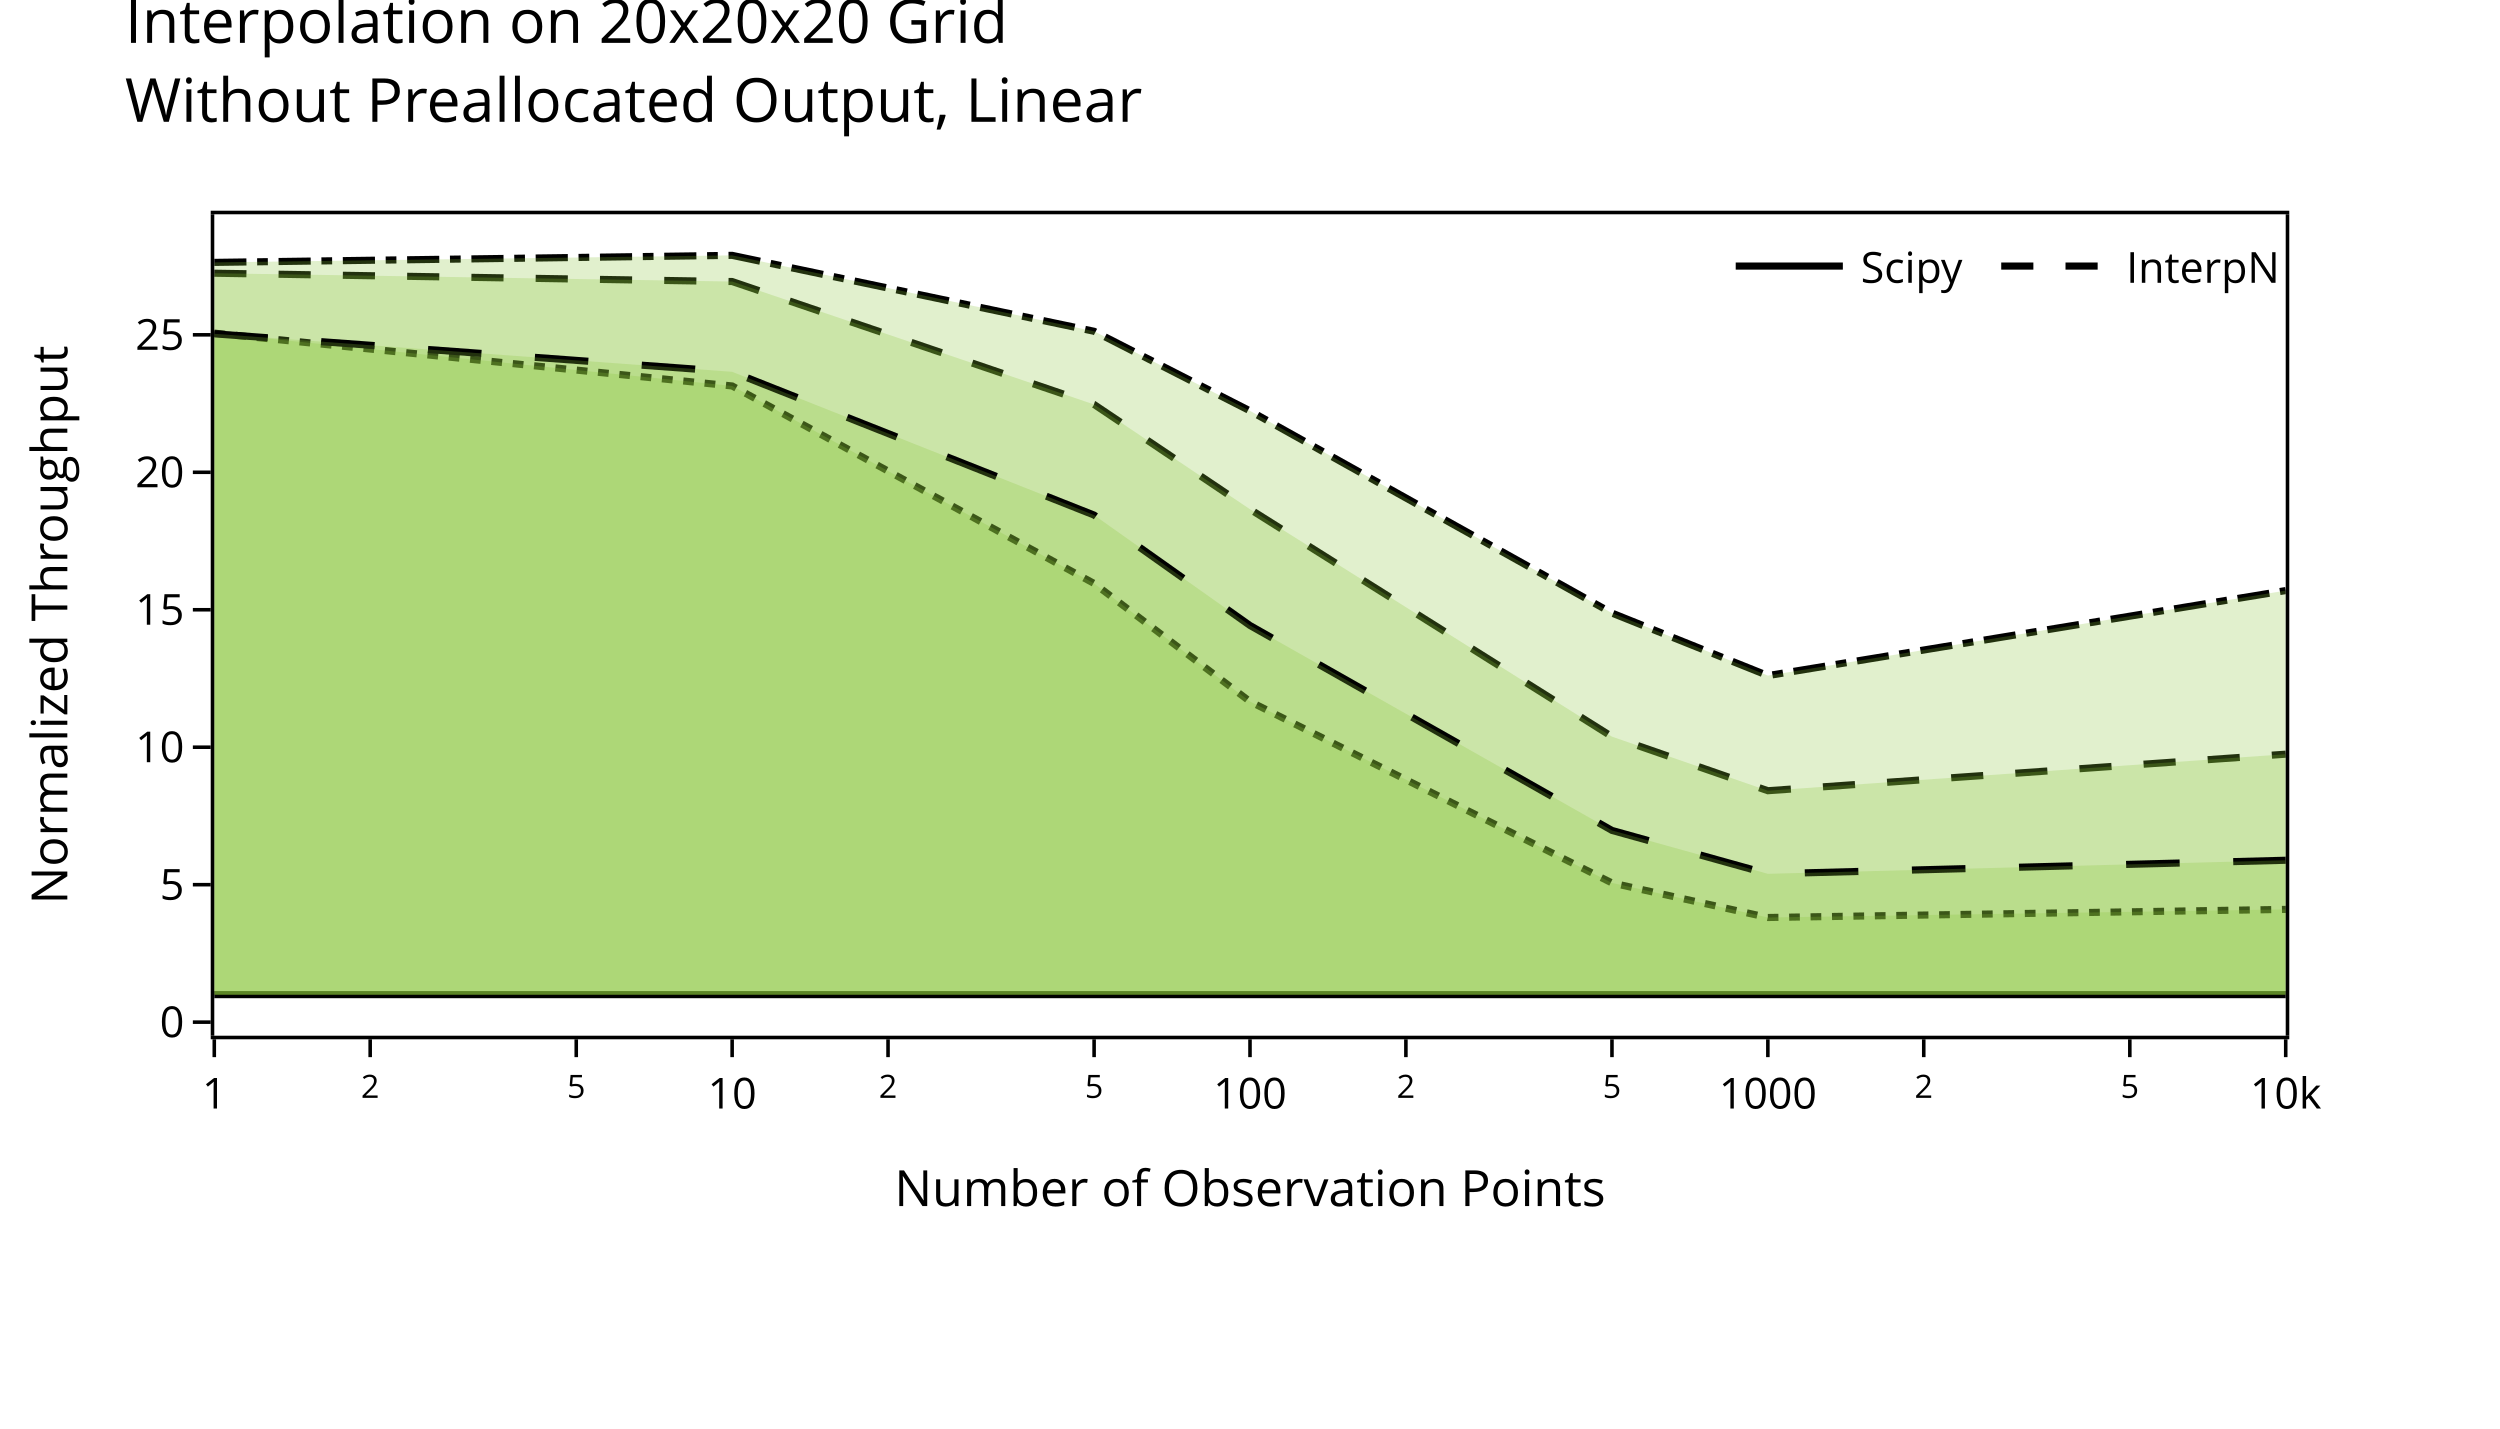
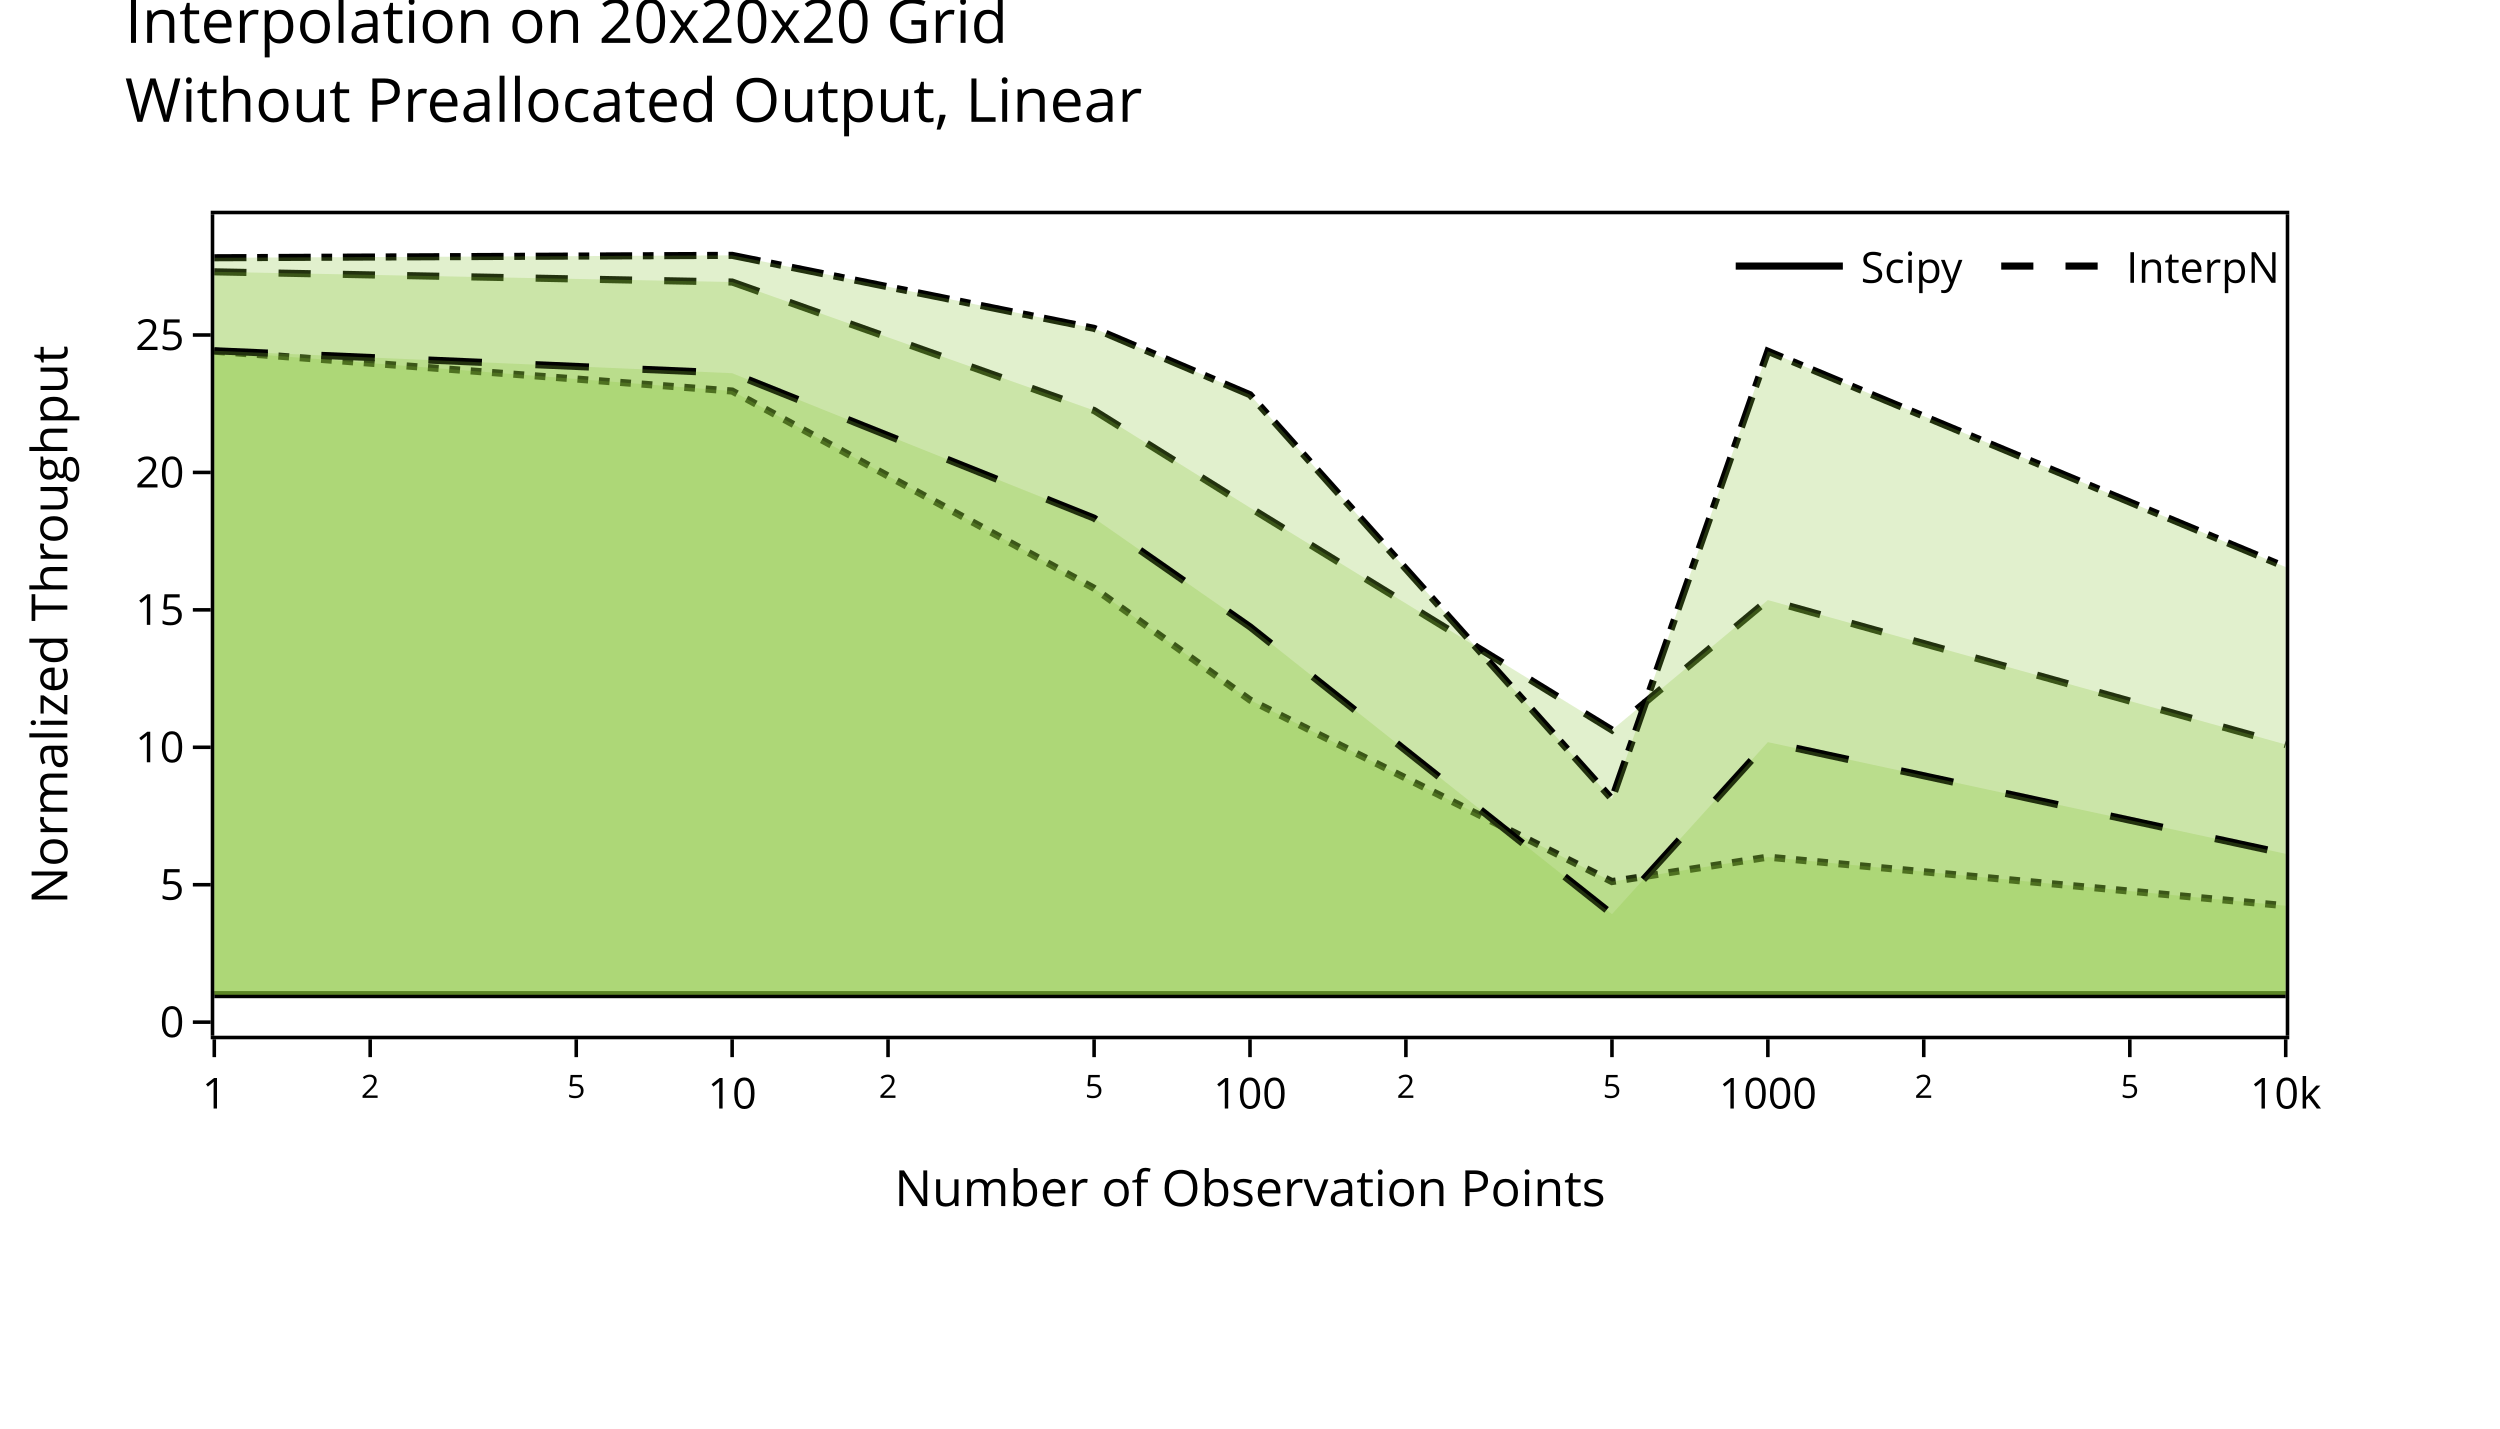
<svg xmlns="http://www.w3.org/2000/svg" class="main-svg" width="700" height="400" style="" viewBox="0 0 700 400">
  <rect x="0" y="0" width="700" height="400" style="fill: rgb(0, 0, 0); fill-opacity: 0;" />
-   <defs id="defs-2a0516">
+   <defs id="defs-7eecc2">
    <g class="clips">
-       <clipPath id="clip2a0516xyplot" class="plotclip">
+       <clipPath id="clip7eecc2xyplot" class="plotclip">
        <rect width="580" height="230" />
      </clipPath>
-       <clipPath class="axesclip" id="clip2a0516x">
+       <clipPath class="axesclip" id="clip7eecc2x">
        <rect x="60" y="0" width="580" height="400" />
      </clipPath>
-       <clipPath class="axesclip" id="clip2a0516y">
+       <clipPath class="axesclip" id="clip7eecc2y">
        <rect x="0" y="60" width="700" height="230" />
      </clipPath>
-       <clipPath class="axesclip" id="clip2a0516xy">
+       <clipPath class="axesclip" id="clip7eecc2xy">
        <rect x="60" y="60" width="580" height="230" />
      </clipPath>
    </g>
    <g class="gradients" />
    <g class="patterns" />
  </defs>
  <g class="bglayer">
    <rect class="bg" x="60" y="60" width="580" height="230" style="fill: rgb(0, 0, 0); fill-opacity: 0; stroke-width: 0;" />
  </g>
  <g class="layer-below">
    <g class="imagelayer" />
    <g class="shapelayer" />
  </g>
  <g class="cartesianlayer">
    <g class="subplot xy">
      <g class="layer-subplot">
        <g class="shapelayer" />
        <g class="imagelayer" />
      </g>
      <g class="minor-gridlayer">
        <g class="x" />
        <g class="y" />
      </g>
      <g class="gridlayer">
        <g class="x" />
        <g class="y" />
      </g>
      <g class="zerolinelayer" />
      <g class="layer-between">
        <g class="shapelayer" />
        <g class="imagelayer" />
      </g>
      <path class="xlines-below" />
      <path class="ylines-below" />
      <g class="overlines-below" />
      <g class="xaxislayer-below" />
      <g class="yaxislayer-below" />
      <g class="overaxes-below" />
      <g class="overplot">
-         <g class="xy" transform="translate(60,60)" clip-path="url(#clip2a0516xyplot)">
+         <g class="xy" transform="translate(60,60)" clip-path="url(#clip7eecc2xyplot)">
          <g class="scatterlayer mlayer">
-             <g class="trace scatter tracea683c4" style="stroke-miterlimit: 2; opacity: 1;">
+             <g class="trace scatter tracecb8abb" style="stroke-miterlimit: 2; opacity: 1;">
              <g class="fills" />
              <g class="errorbars" />
              <g class="lines">
                <path class="js-line" d="M0,218.5L580,218.5" style="vector-effect: none; fill: none; stroke: rgb(0, 0, 0); stroke-opacity: 1; stroke-width: 2px; opacity: 1;" />
              </g>
              <g class="points" />
              <g class="text" />
            </g>
-             <g class="trace scatter trace1a8459" style="stroke-miterlimit: 2; opacity: 1;">
-               <g class="fills" />
-               <g class="errorbars" />
-               <g class="lines">
-                 <path class="js-line" d="M0,16.5L145,18.83L246.35,53.26L290,82.59L391.35,146.26L435,161.4L580,151.17" style="vector-effect: none; fill: none; stroke: rgb(0, 0, 0); stroke-opacity: 1; stroke-dasharray: 9px, 9px; stroke-width: 2px; opacity: 1;" />
-               </g>
-               <g class="points" />
-               <g class="text" />
-             </g>
-             <g class="trace scatter trace2cecc5" style="stroke-miterlimit: 2; opacity: 1;">
+             <g class="trace scatter trace056f4c" style="stroke-miterlimit: 2; opacity: 1;">
+               <g class="fills" />
+               <g class="errorbars" />
+               <g class="lines">
+                 <path class="js-line" d="M0,16.11L145,18.97L246.35,54.94L290,82.16L391.35,144.4L435,108.02L580,148.47" style="vector-effect: none; fill: none; stroke: rgb(0, 0, 0); stroke-opacity: 1; stroke-dasharray: 9px, 9px; stroke-width: 2px; opacity: 1;" />
+               </g>
+               <g class="points" />
+               <g class="text" />
+             </g>
+             <g class="trace scatter traceb92323" style="stroke-miterlimit: 2; opacity: 1;">
              <g class="fills">
                <g>
-                   <path class="js-fill" d="M0,16.5L145,18.83L246.35,53.26L290,82.59L391.35,146.26L435,161.4L580,151.17L580,218.5L435,218.5L0,218.5Z" style="fill: rgb(139, 196, 59); fill-opacity: 0.25; stroke-width: 0;" />
+                   <path class="js-fill" d="M0,16.11L145,18.97L246.35,54.94L290,82.16L391.35,144.4L435,108.02L580,148.47L580,218.5L435,218.5L0,218.5Z" style="fill: rgb(139, 196, 59); fill-opacity: 0.25; stroke-width: 0;" />
                </g>
              </g>
              <g class="errorbars" />
              <g class="lines">
-                 <path class="js-line" d="M0,16.5L145,18.83L246.35,53.26L290,82.59L391.35,146.26L435,161.4L580,151.17L580,218.5L435,218.5L0,218.5" style="vector-effect: none; fill: none; stroke: rgb(0, 204, 150); stroke-opacity: 1; stroke-width: 0px; opacity: 1;" />
-               </g>
-               <g class="points" />
-               <g class="text" />
-             </g>
-             <g class="trace scatter trace00ed61" style="stroke-miterlimit: 2; opacity: 1;">
-               <g class="fills" />
-               <g class="errorbars" />
-               <g class="lines">
-                 <path class="js-line" d="M0,33.28L145,48.07L246.35,103.38L290,136.43L391.35,187.23L435,196.9L580,194.63" style="vector-effect: none; fill: none; stroke: rgb(0, 0, 0); stroke-opacity: 1; stroke-dasharray: 3px, 3px; stroke-width: 2px; opacity: 1;" />
-               </g>
-               <g class="points" />
-               <g class="text" />
-             </g>
-             <g class="trace scatter trace09c047" style="stroke-miterlimit: 2; opacity: 1;">
+                 <path class="js-line" d="M0,16.11L145,18.97L246.35,54.94L290,82.16L391.35,144.4L435,108.02L580,148.47L580,218.5L435,218.5L0,218.5" style="vector-effect: none; fill: none; stroke: rgb(0, 204, 150); stroke-opacity: 1; stroke-width: 0px; opacity: 1;" />
+               </g>
+               <g class="points" />
+               <g class="text" />
+             </g>
+             <g class="trace scatter trace00318c" style="stroke-miterlimit: 2; opacity: 1;">
+               <g class="fills" />
+               <g class="errorbars" />
+               <g class="lines">
+                 <path class="js-line" d="M0,38.32L145,49.49L246.35,104.73L290,136L391.35,186.84L435,179.99L580,193.61" style="vector-effect: none; fill: none; stroke: rgb(0, 0, 0); stroke-opacity: 1; stroke-dasharray: 3px, 3px; stroke-width: 2px; opacity: 1;" />
+               </g>
+               <g class="points" />
+               <g class="text" />
+             </g>
+             <g class="trace scatter trace3d34d6" style="stroke-miterlimit: 2; opacity: 1;">
              <g class="fills">
                <g>
-                   <path class="js-fill" d="M0,33.28L145,48.07L246.35,103.38L290,136.43L391.35,187.23L435,196.9L580,194.63L580,218.5L435,218.5L0,218.5Z" style="fill: rgb(139, 196, 59); fill-opacity: 0.25; stroke-width: 0;" />
+                   <path class="js-fill" d="M0,38.32L145,49.49L246.35,104.73L290,136L391.35,186.84L435,179.99L580,193.61L580,218.5L435,218.5L0,218.5Z" style="fill: rgb(139, 196, 59); fill-opacity: 0.25; stroke-width: 0;" />
                </g>
              </g>
              <g class="errorbars" />
              <g class="lines">
-                 <path class="js-line" d="M0,33.28L145,48.07L246.35,103.38L290,136.43L391.35,187.23L435,196.9L580,194.63L580,218.5L435,218.5L0,218.5" style="vector-effect: none; fill: none; stroke: rgb(255, 161, 90); stroke-opacity: 1; stroke-width: 0px; opacity: 1;" />
-               </g>
-               <g class="points" />
-               <g class="text" />
-             </g>
-             <g class="trace scatter trace0cd5b0" style="stroke-miterlimit: 2; opacity: 1;">
-               <g class="fills" />
-               <g class="errorbars" />
-               <g class="lines">
-                 <path class="js-line" d="M0,13.47L145,11.5L246.35,32.76L290,55.05L391.35,111.66L435,129.17L580,105.36" style="vector-effect: none; fill: none; stroke: rgb(0, 0, 0); stroke-opacity: 1; stroke-dasharray: 9px, 3px, 3px, 3px; stroke-width: 2px; opacity: 1;" />
-               </g>
-               <g class="points" />
-               <g class="text" />
-             </g>
-             <g class="trace scatter traceafb613" style="stroke-miterlimit: 2; opacity: 1;">
+                 <path class="js-line" d="M0,38.32L145,49.49L246.35,104.73L290,136L391.35,186.84L435,179.99L580,193.61L580,218.5L435,218.5L0,218.5" style="vector-effect: none; fill: none; stroke: rgb(255, 161, 90); stroke-opacity: 1; stroke-width: 0px; opacity: 1;" />
+               </g>
+               <g class="points" />
+               <g class="text" />
+             </g>
+             <g class="trace scatter traced5dbc5" style="stroke-miterlimit: 2; opacity: 1;">
+               <g class="fills" />
+               <g class="errorbars" />
+               <g class="lines">
+                 <path class="js-line" d="M0,12.17L145,11.5L246.35,31.94L290,50.53L391.35,163.74L435,38.35L580,98.78" style="vector-effect: none; fill: none; stroke: rgb(0, 0, 0); stroke-opacity: 1; stroke-dasharray: 9px, 3px, 3px, 3px; stroke-width: 2px; opacity: 1;" />
+               </g>
+               <g class="points" />
+               <g class="text" />
+             </g>
+             <g class="trace scatter traced6df74" style="stroke-miterlimit: 2; opacity: 1;">
              <g class="fills">
                <g>
-                   <path class="js-fill" d="M0,13.47L145,11.5L246.35,32.76L290,55.05L391.35,111.66L435,129.17L580,105.36L580,218.5L435,218.5L0,218.5Z" style="fill: rgb(139, 196, 59); fill-opacity: 0.25; stroke-width: 0;" />
+                   <path class="js-fill" d="M0,12.17L145,11.5L246.35,31.94L290,50.53L391.35,163.74L435,38.35L580,98.78L580,218.5L435,218.5L0,218.5Z" style="fill: rgb(139, 196, 59); fill-opacity: 0.25; stroke-width: 0;" />
                </g>
              </g>
              <g class="errorbars" />
              <g class="lines">
-                 <path class="js-line" d="M0,13.47L145,11.5L246.35,32.76L290,55.05L391.35,111.66L435,129.17L580,105.36L580,218.5L435,218.5L0,218.5" style="vector-effect: none; fill: none; stroke: rgb(255, 102, 146); stroke-opacity: 1; stroke-width: 0px; opacity: 1;" />
-               </g>
-               <g class="points" />
-               <g class="text" />
-             </g>
-             <g class="trace scatter trace340afa" style="stroke-miterlimit: 2; opacity: 1;">
-               <g class="fills" />
-               <g class="errorbars" />
-               <g class="lines">
-                 <path class="js-line" d="M0,33.47L145,44.11L246.35,84.23L290,115.14L391.35,172.52L435,184.67L580,180.87" style="vector-effect: none; fill: none; stroke: rgb(0, 0, 0); stroke-opacity: 1; stroke-dasharray: 15px, 15px; stroke-width: 2px; opacity: 1;" />
-               </g>
-               <g class="points" />
-               <g class="text" />
-             </g>
-             <g class="trace scatter trace929078" style="stroke-miterlimit: 2; opacity: 1;">
+                 <path class="js-line" d="M0,12.17L145,11.5L246.35,31.94L290,50.53L391.35,163.74L435,38.35L580,98.78L580,218.5L435,218.5L0,218.5" style="vector-effect: none; fill: none; stroke: rgb(255, 102, 146); stroke-opacity: 1; stroke-width: 0px; opacity: 1;" />
+               </g>
+               <g class="points" />
+               <g class="text" />
+             </g>
+             <g class="trace scatter trace4dce53" style="stroke-miterlimit: 2; opacity: 1;">
+               <g class="fills" />
+               <g class="errorbars" />
+               <g class="lines">
+                 <path class="js-line" d="M0,38.21L145,44.5L246.35,85.09L290,115.51L391.35,195.96L435,147.8L580,179.07" style="vector-effect: none; fill: none; stroke: rgb(0, 0, 0); stroke-opacity: 1; stroke-dasharray: 15px, 15px; stroke-width: 2px; opacity: 1;" />
+               </g>
+               <g class="points" />
+               <g class="text" />
+             </g>
+             <g class="trace scatter tracea2169b" style="stroke-miterlimit: 2; opacity: 1;">
              <g class="fills">
                <g>
-                   <path class="js-fill" d="M0,33.47L145,44.11L246.35,84.23L290,115.14L391.35,172.52L435,184.67L580,180.87L580,218.5L435,218.5L0,218.5Z" style="fill: rgb(139, 196, 59); fill-opacity: 0.25; stroke-width: 0;" />
+                   <path class="js-fill" d="M0,38.21L145,44.5L246.35,85.09L290,115.51L391.35,195.96L435,147.8L580,179.07L580,218.5L435,218.5L0,218.5Z" style="fill: rgb(139, 196, 59); fill-opacity: 0.25; stroke-width: 0;" />
                </g>
              </g>
              <g class="errorbars" />
              <g class="lines">
-                 <path class="js-line" d="M0,33.47L145,44.11L246.35,84.23L290,115.14L391.35,172.52L435,184.67L580,180.87L580,218.5L435,218.5L0,218.5" style="vector-effect: none; fill: none; stroke: rgb(255, 151, 255); stroke-opacity: 1; stroke-width: 0px; opacity: 1;" />
+                 <path class="js-line" d="M0,38.21L145,44.5L246.35,85.09L290,115.51L391.35,195.96L435,147.8L580,179.07L580,218.5L435,218.5L0,218.5" style="vector-effect: none; fill: none; stroke: rgb(255, 151, 255); stroke-opacity: 1; stroke-width: 0px; opacity: 1;" />
              </g>
              <g class="points" />
              <g class="text" />
            </g>
          </g>
        </g>
      </g>
      <path class="xlines-above crisp" d="M59,290.5H641M59,59.5H641" style="fill: none; stroke-width: 1px; stroke: rgb(0, 0, 0); stroke-opacity: 1;" />
      <path class="ylines-above crisp" d="M59.5,60V290M640.5,60V290" style="fill: none; stroke-width: 1px; stroke: rgb(0, 0, 0); stroke-opacity: 1;" />
      <g class="overlines-above" />
      <g class="xaxislayer-above">
        <path class="xtick ticks crisp" d="M0,291v5" transform="translate(60,0)" style="stroke: rgb(0, 0, 0); stroke-opacity: 1; stroke-width: 1px;" />
        <path class="xtick ticks crisp" d="M0,291v5" transform="translate(103.65,0)" style="stroke: rgb(0, 0, 0); stroke-opacity: 1; stroke-width: 1px;" />
        <path class="xtick ticks crisp" d="M0,291v5" transform="translate(161.35,0)" style="stroke: rgb(0, 0, 0); stroke-opacity: 1; stroke-width: 1px;" />
        <path class="xtick ticks crisp" d="M0,291v5" transform="translate(205,0)" style="stroke: rgb(0, 0, 0); stroke-opacity: 1; stroke-width: 1px;" />
        <path class="xtick ticks crisp" d="M0,291v5" transform="translate(248.65,0)" style="stroke: rgb(0, 0, 0); stroke-opacity: 1; stroke-width: 1px;" />
        <path class="xtick ticks crisp" d="M0,291v5" transform="translate(306.35,0)" style="stroke: rgb(0, 0, 0); stroke-opacity: 1; stroke-width: 1px;" />
        <path class="xtick ticks crisp" d="M0,291v5" transform="translate(350,0)" style="stroke: rgb(0, 0, 0); stroke-opacity: 1; stroke-width: 1px;" />
        <path class="xtick ticks crisp" d="M0,291v5" transform="translate(393.65,0)" style="stroke: rgb(0, 0, 0); stroke-opacity: 1; stroke-width: 1px;" />
        <path class="xtick ticks crisp" d="M0,291v5" transform="translate(451.35,0)" style="stroke: rgb(0, 0, 0); stroke-opacity: 1; stroke-width: 1px;" />
        <path class="xtick ticks crisp" d="M0,291v5" transform="translate(495,0)" style="stroke: rgb(0, 0, 0); stroke-opacity: 1; stroke-width: 1px;" />
        <path class="xtick ticks crisp" d="M0,291v5" transform="translate(538.65,0)" style="stroke: rgb(0, 0, 0); stroke-opacity: 1; stroke-width: 1px;" />
        <path class="xtick ticks crisp" d="M0,291v5" transform="translate(596.35,0)" style="stroke: rgb(0, 0, 0); stroke-opacity: 1; stroke-width: 1px;" />
        <path class="xtick ticks crisp" d="M0,291v5" transform="translate(640,0)" style="stroke: rgb(0, 0, 0); stroke-opacity: 1; stroke-width: 1px;" />
        <g class="xtick">
          <text text-anchor="middle" x="0" y="310.4" transform="translate(60,0)" style="font-family: 'Open Sans', verdana, arial, sans-serif; font-size: 12px; fill: rgb(0, 0, 0); fill-opacity: 1; white-space: pre; opacity: 1;">1</text>
        </g>
        <g class="xtick">
          <text text-anchor="middle" x="0" y="307.4" style="font-family: 'Open Sans', verdana, arial, sans-serif; font-size: 9px; fill: rgb(0, 0, 0); fill-opacity: 1; white-space: pre; opacity: 1;" transform="translate(103.65,0)">2</text>
        </g>
        <g class="xtick">
          <text text-anchor="middle" x="0" y="307.4" style="font-family: 'Open Sans', verdana, arial, sans-serif; font-size: 9px; fill: rgb(0, 0, 0); fill-opacity: 1; white-space: pre; opacity: 1;" transform="translate(161.35,0)">5</text>
        </g>
        <g class="xtick">
          <text text-anchor="middle" x="0" y="310.4" style="font-family: 'Open Sans', verdana, arial, sans-serif; font-size: 12px; fill: rgb(0, 0, 0); fill-opacity: 1; white-space: pre; opacity: 1;" transform="translate(205,0)">10</text>
        </g>
        <g class="xtick">
          <text text-anchor="middle" x="0" y="307.4" style="font-family: 'Open Sans', verdana, arial, sans-serif; font-size: 9px; fill: rgb(0, 0, 0); fill-opacity: 1; white-space: pre; opacity: 1;" transform="translate(248.65,0)">2</text>
        </g>
        <g class="xtick">
          <text text-anchor="middle" x="0" y="307.4" style="font-family: 'Open Sans', verdana, arial, sans-serif; font-size: 9px; fill: rgb(0, 0, 0); fill-opacity: 1; white-space: pre; opacity: 1;" transform="translate(306.35,0)">5</text>
        </g>
        <g class="xtick">
          <text text-anchor="middle" x="0" y="310.4" style="font-family: 'Open Sans', verdana, arial, sans-serif; font-size: 12px; fill: rgb(0, 0, 0); fill-opacity: 1; white-space: pre; opacity: 1;" transform="translate(350,0)">100</text>
        </g>
        <g class="xtick">
          <text text-anchor="middle" x="0" y="307.4" style="font-family: 'Open Sans', verdana, arial, sans-serif; font-size: 9px; fill: rgb(0, 0, 0); fill-opacity: 1; white-space: pre; opacity: 1;" transform="translate(393.65,0)">2</text>
        </g>
        <g class="xtick">
          <text text-anchor="middle" x="0" y="307.4" style="font-family: 'Open Sans', verdana, arial, sans-serif; font-size: 9px; fill: rgb(0, 0, 0); fill-opacity: 1; white-space: pre; opacity: 1;" transform="translate(451.35,0)">5</text>
        </g>
        <g class="xtick">
          <text text-anchor="middle" x="0" y="310.4" style="font-family: 'Open Sans', verdana, arial, sans-serif; font-size: 12px; fill: rgb(0, 0, 0); fill-opacity: 1; white-space: pre; opacity: 1;" transform="translate(495,0)">1000</text>
        </g>
        <g class="xtick">
          <text text-anchor="middle" x="0" y="307.4" style="font-family: 'Open Sans', verdana, arial, sans-serif; font-size: 9px; fill: rgb(0, 0, 0); fill-opacity: 1; white-space: pre; opacity: 1;" transform="translate(538.65,0)">2</text>
        </g>
        <g class="xtick">
          <text text-anchor="middle" x="0" y="307.4" style="font-family: 'Open Sans', verdana, arial, sans-serif; font-size: 9px; fill: rgb(0, 0, 0); fill-opacity: 1; white-space: pre; opacity: 1;" transform="translate(596.35,0)">5</text>
        </g>
        <g class="xtick">
          <text text-anchor="middle" x="0" y="310.4" style="font-family: 'Open Sans', verdana, arial, sans-serif; font-size: 12px; fill: rgb(0, 0, 0); fill-opacity: 1; white-space: pre; opacity: 1;" transform="translate(640,0)">10k</text>
        </g>
      </g>
      <g class="yaxislayer-above">
        <path class="ytick ticks crisp" d="M59,0h-5" transform="translate(0,286.2)" style="stroke: rgb(0, 0, 0); stroke-opacity: 1; stroke-width: 1px;" />
-         <path class="ytick ticks crisp" d="M59,0h-5" transform="translate(0,247.71)" style="stroke: rgb(0, 0, 0); stroke-opacity: 1; stroke-width: 1px;" />
-         <path class="ytick ticks crisp" d="M59,0h-5" transform="translate(0,209.22)" style="stroke: rgb(0, 0, 0); stroke-opacity: 1; stroke-width: 1px;" />
-         <path class="ytick ticks crisp" d="M59,0h-5" transform="translate(0,170.73)" style="stroke: rgb(0, 0, 0); stroke-opacity: 1; stroke-width: 1px;" />
-         <path class="ytick ticks crisp" d="M59,0h-5" transform="translate(0,132.24)" style="stroke: rgb(0, 0, 0); stroke-opacity: 1; stroke-width: 1px;" />
-         <path class="ytick ticks crisp" d="M59,0h-5" transform="translate(0,93.75)" style="stroke: rgb(0, 0, 0); stroke-opacity: 1; stroke-width: 1px;" />
+         <path class="ytick ticks crisp" d="M59,0h-5" transform="translate(0,247.72)" style="stroke: rgb(0, 0, 0); stroke-opacity: 1; stroke-width: 1px;" />
+         <path class="ytick ticks crisp" d="M59,0h-5" transform="translate(0,209.24)" style="stroke: rgb(0, 0, 0); stroke-opacity: 1; stroke-width: 1px;" />
+         <path class="ytick ticks crisp" d="M59,0h-5" transform="translate(0,170.76)" style="stroke: rgb(0, 0, 0); stroke-opacity: 1; stroke-width: 1px;" />
+         <path class="ytick ticks crisp" d="M59,0h-5" transform="translate(0,132.28)" style="stroke: rgb(0, 0, 0); stroke-opacity: 1; stroke-width: 1px;" />
+         <path class="ytick ticks crisp" d="M59,0h-5" transform="translate(0,93.8)" style="stroke: rgb(0, 0, 0); stroke-opacity: 1; stroke-width: 1px;" />
        <g class="ytick">
          <text text-anchor="end" x="51.6" y="4.2" transform="translate(0,286.2)" style="font-family: 'Open Sans', verdana, arial, sans-serif; font-size: 12px; fill: rgb(0, 0, 0); fill-opacity: 1; white-space: pre; opacity: 1;">0</text>
        </g>
        <g class="ytick">
-           <text text-anchor="end" x="51.6" y="4.2" style="font-family: 'Open Sans', verdana, arial, sans-serif; font-size: 12px; fill: rgb(0, 0, 0); fill-opacity: 1; white-space: pre; opacity: 1;" transform="translate(0,247.71)">5</text>
-         </g>
-         <g class="ytick">
-           <text text-anchor="end" x="51.6" y="4.2" style="font-family: 'Open Sans', verdana, arial, sans-serif; font-size: 12px; fill: rgb(0, 0, 0); fill-opacity: 1; white-space: pre; opacity: 1;" transform="translate(0,209.22)">10</text>
-         </g>
-         <g class="ytick">
-           <text text-anchor="end" x="51.6" y="4.2" style="font-family: 'Open Sans', verdana, arial, sans-serif; font-size: 12px; fill: rgb(0, 0, 0); fill-opacity: 1; white-space: pre; opacity: 1;" transform="translate(0,170.73)">15</text>
-         </g>
-         <g class="ytick">
-           <text text-anchor="end" x="51.6" y="4.2" style="font-family: 'Open Sans', verdana, arial, sans-serif; font-size: 12px; fill: rgb(0, 0, 0); fill-opacity: 1; white-space: pre; opacity: 1;" transform="translate(0,132.24)">20</text>
-         </g>
-         <g class="ytick">
-           <text text-anchor="end" x="51.6" y="4.2" style="font-family: 'Open Sans', verdana, arial, sans-serif; font-size: 12px; fill: rgb(0, 0, 0); fill-opacity: 1; white-space: pre; opacity: 1;" transform="translate(0,93.75)">25</text>
+           <text text-anchor="end" x="51.6" y="4.2" style="font-family: 'Open Sans', verdana, arial, sans-serif; font-size: 12px; fill: rgb(0, 0, 0); fill-opacity: 1; white-space: pre; opacity: 1;" transform="translate(0,247.72)">5</text>
+         </g>
+         <g class="ytick">
+           <text text-anchor="end" x="51.6" y="4.2" style="font-family: 'Open Sans', verdana, arial, sans-serif; font-size: 12px; fill: rgb(0, 0, 0); fill-opacity: 1; white-space: pre; opacity: 1;" transform="translate(0,209.24)">10</text>
+         </g>
+         <g class="ytick">
+           <text text-anchor="end" x="51.6" y="4.2" style="font-family: 'Open Sans', verdana, arial, sans-serif; font-size: 12px; fill: rgb(0, 0, 0); fill-opacity: 1; white-space: pre; opacity: 1;" transform="translate(0,170.76)">15</text>
+         </g>
+         <g class="ytick">
+           <text text-anchor="end" x="51.6" y="4.2" style="font-family: 'Open Sans', verdana, arial, sans-serif; font-size: 12px; fill: rgb(0, 0, 0); fill-opacity: 1; white-space: pre; opacity: 1;" transform="translate(0,132.28)">20</text>
+         </g>
+         <g class="ytick">
+           <text text-anchor="end" x="51.6" y="4.2" style="font-family: 'Open Sans', verdana, arial, sans-serif; font-size: 12px; fill: rgb(0, 0, 0); fill-opacity: 1; white-space: pre; opacity: 1;" transform="translate(0,93.8)">25</text>
        </g>
      </g>
      <g class="overaxes-above" />
    </g>
  </g>
  <g class="polarlayer" />
  <g class="smithlayer" />
  <g class="ternarylayer" />
  <g class="geolayer" />
  <g class="funnelarealayer" />
  <g class="pielayer" />
  <g class="iciclelayer" />
  <g class="treemaplayer" />
  <g class="sunburstlayer" />
  <g class="glimages" />
-   <defs id="topdefs-2a0516">
+   <defs id="topdefs-7eecc2">
    <g class="clips" />
-     <clipPath id="legend2a0516">
+     <clipPath id="legend7eecc2">
      <rect width="159" height="29" x="0" y="0" />
    </clipPath>
  </defs>
  <g class="layer-above">
    <g class="imagelayer" />
    <g class="shapelayer" />
  </g>
  <g class="infolayer">
    <g class="legend" pointer-events="all" transform="translate(481,60)">
      <rect class="bg" shape-rendering="crispEdges" width="159" height="29" x="0" y="0" style="stroke: rgb(68, 68, 68); stroke-opacity: 1; fill: rgb(0, 0, 0); fill-opacity: 0; stroke-width: 0px;" />
-       <g class="scrollbox" transform="" clip-path="url(#legend2a0516)">
+       <g class="scrollbox" transform="" clip-path="url(#legend7eecc2)">
        <g class="groups">
          <g class="traces" transform="translate(0,14.5)" style="opacity: 1;">
            <text class="legendtext" text-anchor="start" x="40" y="4.68" style="font-family: 'Open Sans', verdana, arial, sans-serif; font-size: 12px; fill: rgb(0, 0, 0); fill-opacity: 1; white-space: pre;">Scipy</text>
            <g class="layers" style="opacity: 1;">
              <g class="legendfill" />
              <g class="legendlines">
                <path class="js-line" d="M5,0h30" style="fill: none; stroke: rgb(0, 0, 0); stroke-opacity: 1; stroke-width: 2px;" />
              </g>
              <g class="legendsymbols">
                <g class="legendpoints" />
              </g>
            </g>
            <rect class="legendtoggle" x="0" y="-9.5" width="71.844" height="19" style="fill: rgb(0, 0, 0); fill-opacity: 0;" />
          </g>
          <g class="traces" transform="translate(74.34375,14.5)" style="opacity: 1;">
            <text class="legendtext" text-anchor="start" x="40" y="4.68" style="font-family: 'Open Sans', verdana, arial, sans-serif; font-size: 12px; fill: rgb(0, 0, 0); fill-opacity: 1; white-space: pre;">InterpN</text>
            <g class="layers" style="opacity: 1;">
              <g class="legendfill" />
              <g class="legendlines">
                <path class="js-line" d="M5,0h30" style="fill: none; stroke: rgb(0, 0, 0); stroke-opacity: 1; stroke-dasharray: 9px, 9px; stroke-width: 2px;" />
              </g>
              <g class="legendsymbols">
                <g class="legendpoints" />
              </g>
            </g>
            <rect class="legendtoggle" x="0" y="-9.5" width="81.859" height="19" style="fill: rgb(0, 0, 0); fill-opacity: 0;" />
          </g>
        </g>
      </g>
      <rect class="scrollbar" rx="20" ry="3" width="0" height="0" x="0" y="0" style="fill: rgb(128, 139, 164); fill-opacity: 1;" />
    </g>
    <g class="g-gtitle">
      <text class="gtitle" x="35" y="12" text-anchor="start" dy="0.7em" style="opacity: 1; font-family: 'Open Sans', verdana, arial, sans-serif; font-size: 17px; fill: rgb(0, 0, 0); fill-opacity: 1; white-space: pre;">
        <tspan class="line" dy="0em" x="35" y="12">Interpolation on 20x20x20 Grid</tspan>
        <tspan class="line" dy="1.3em" x="35" y="12">Without Preallocated Output, Linear</tspan>
      </text>
    </g>
    <g class="g-xtitle">
      <text class="xtitle" x="350" y="337.706" text-anchor="middle" style="opacity: 1; font-family: 'Open Sans', verdana, arial, sans-serif; font-size: 14px; fill: rgb(0, 0, 0); fill-opacity: 1; white-space: pre;">Number of Observation Points</text>
    </g>
    <g class="g-ytitle">
      <text class="ytitle" transform="rotate(-90,18.85,175)" x="18.85" y="175" text-anchor="middle" style="opacity: 1; font-family: 'Open Sans', verdana, arial, sans-serif; font-size: 14px; fill: rgb(0, 0, 0); fill-opacity: 1; white-space: pre;">Normalized Throughput</text>
    </g>
  </g>
</svg>
